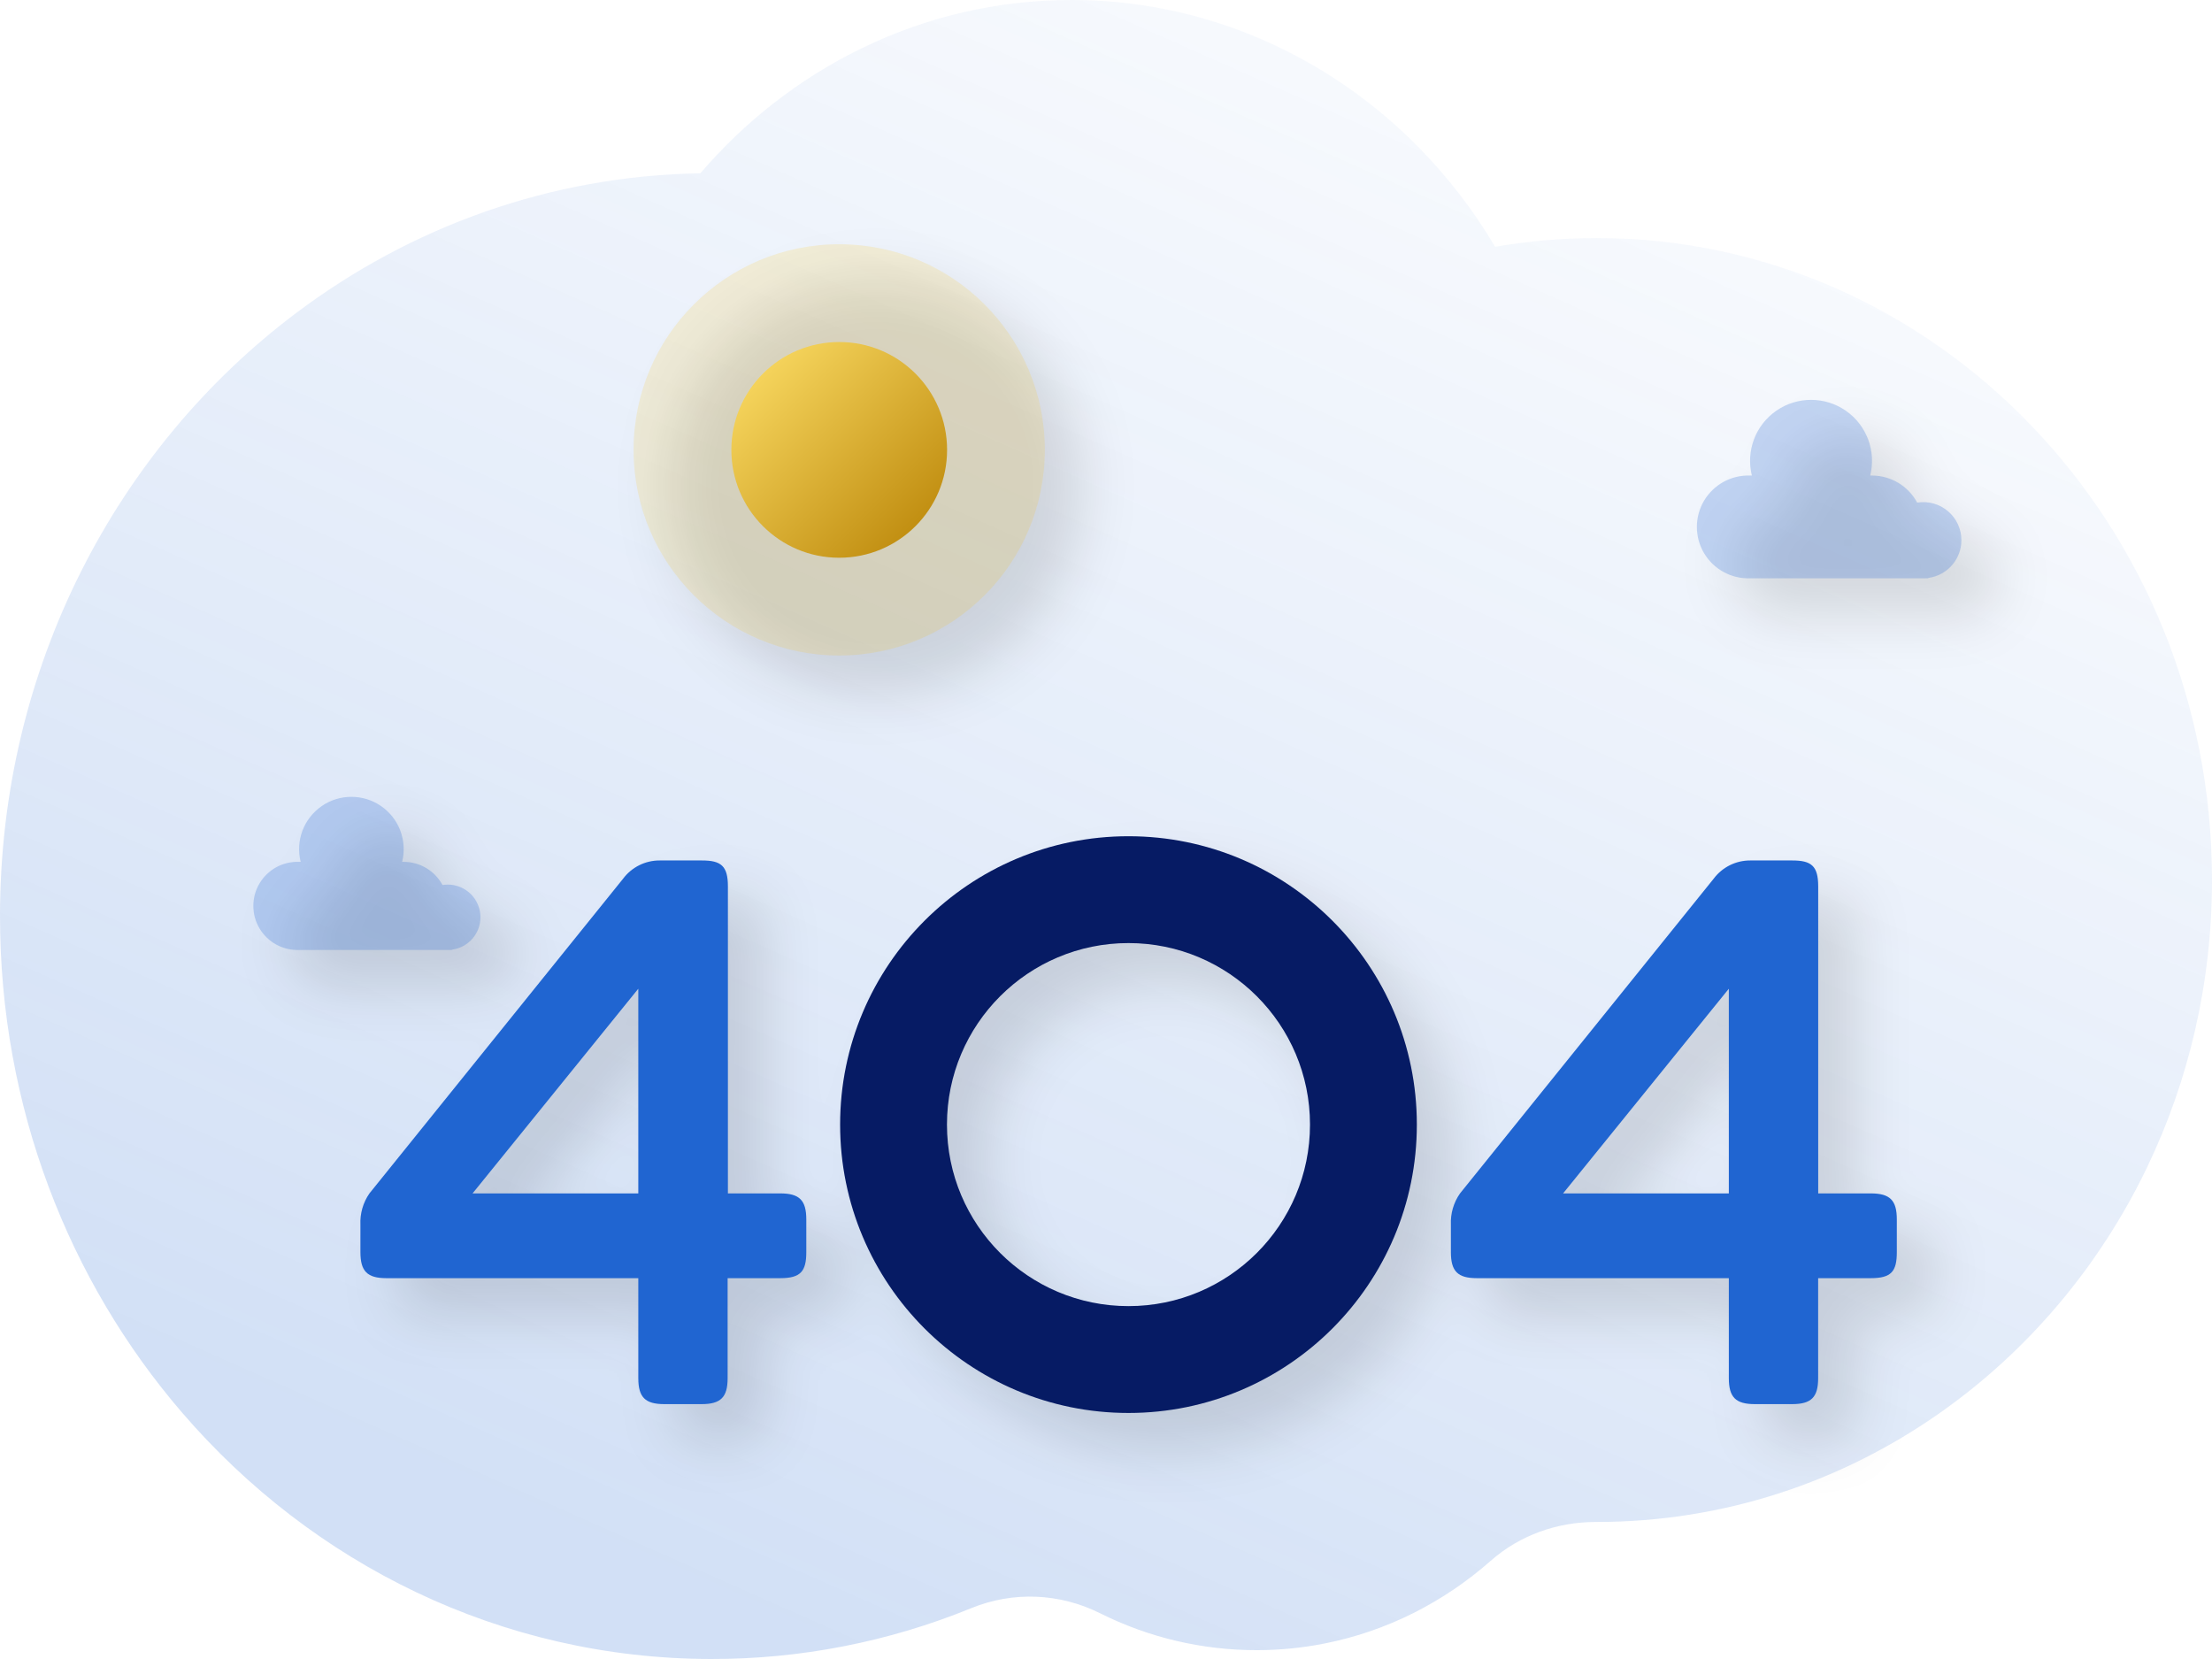
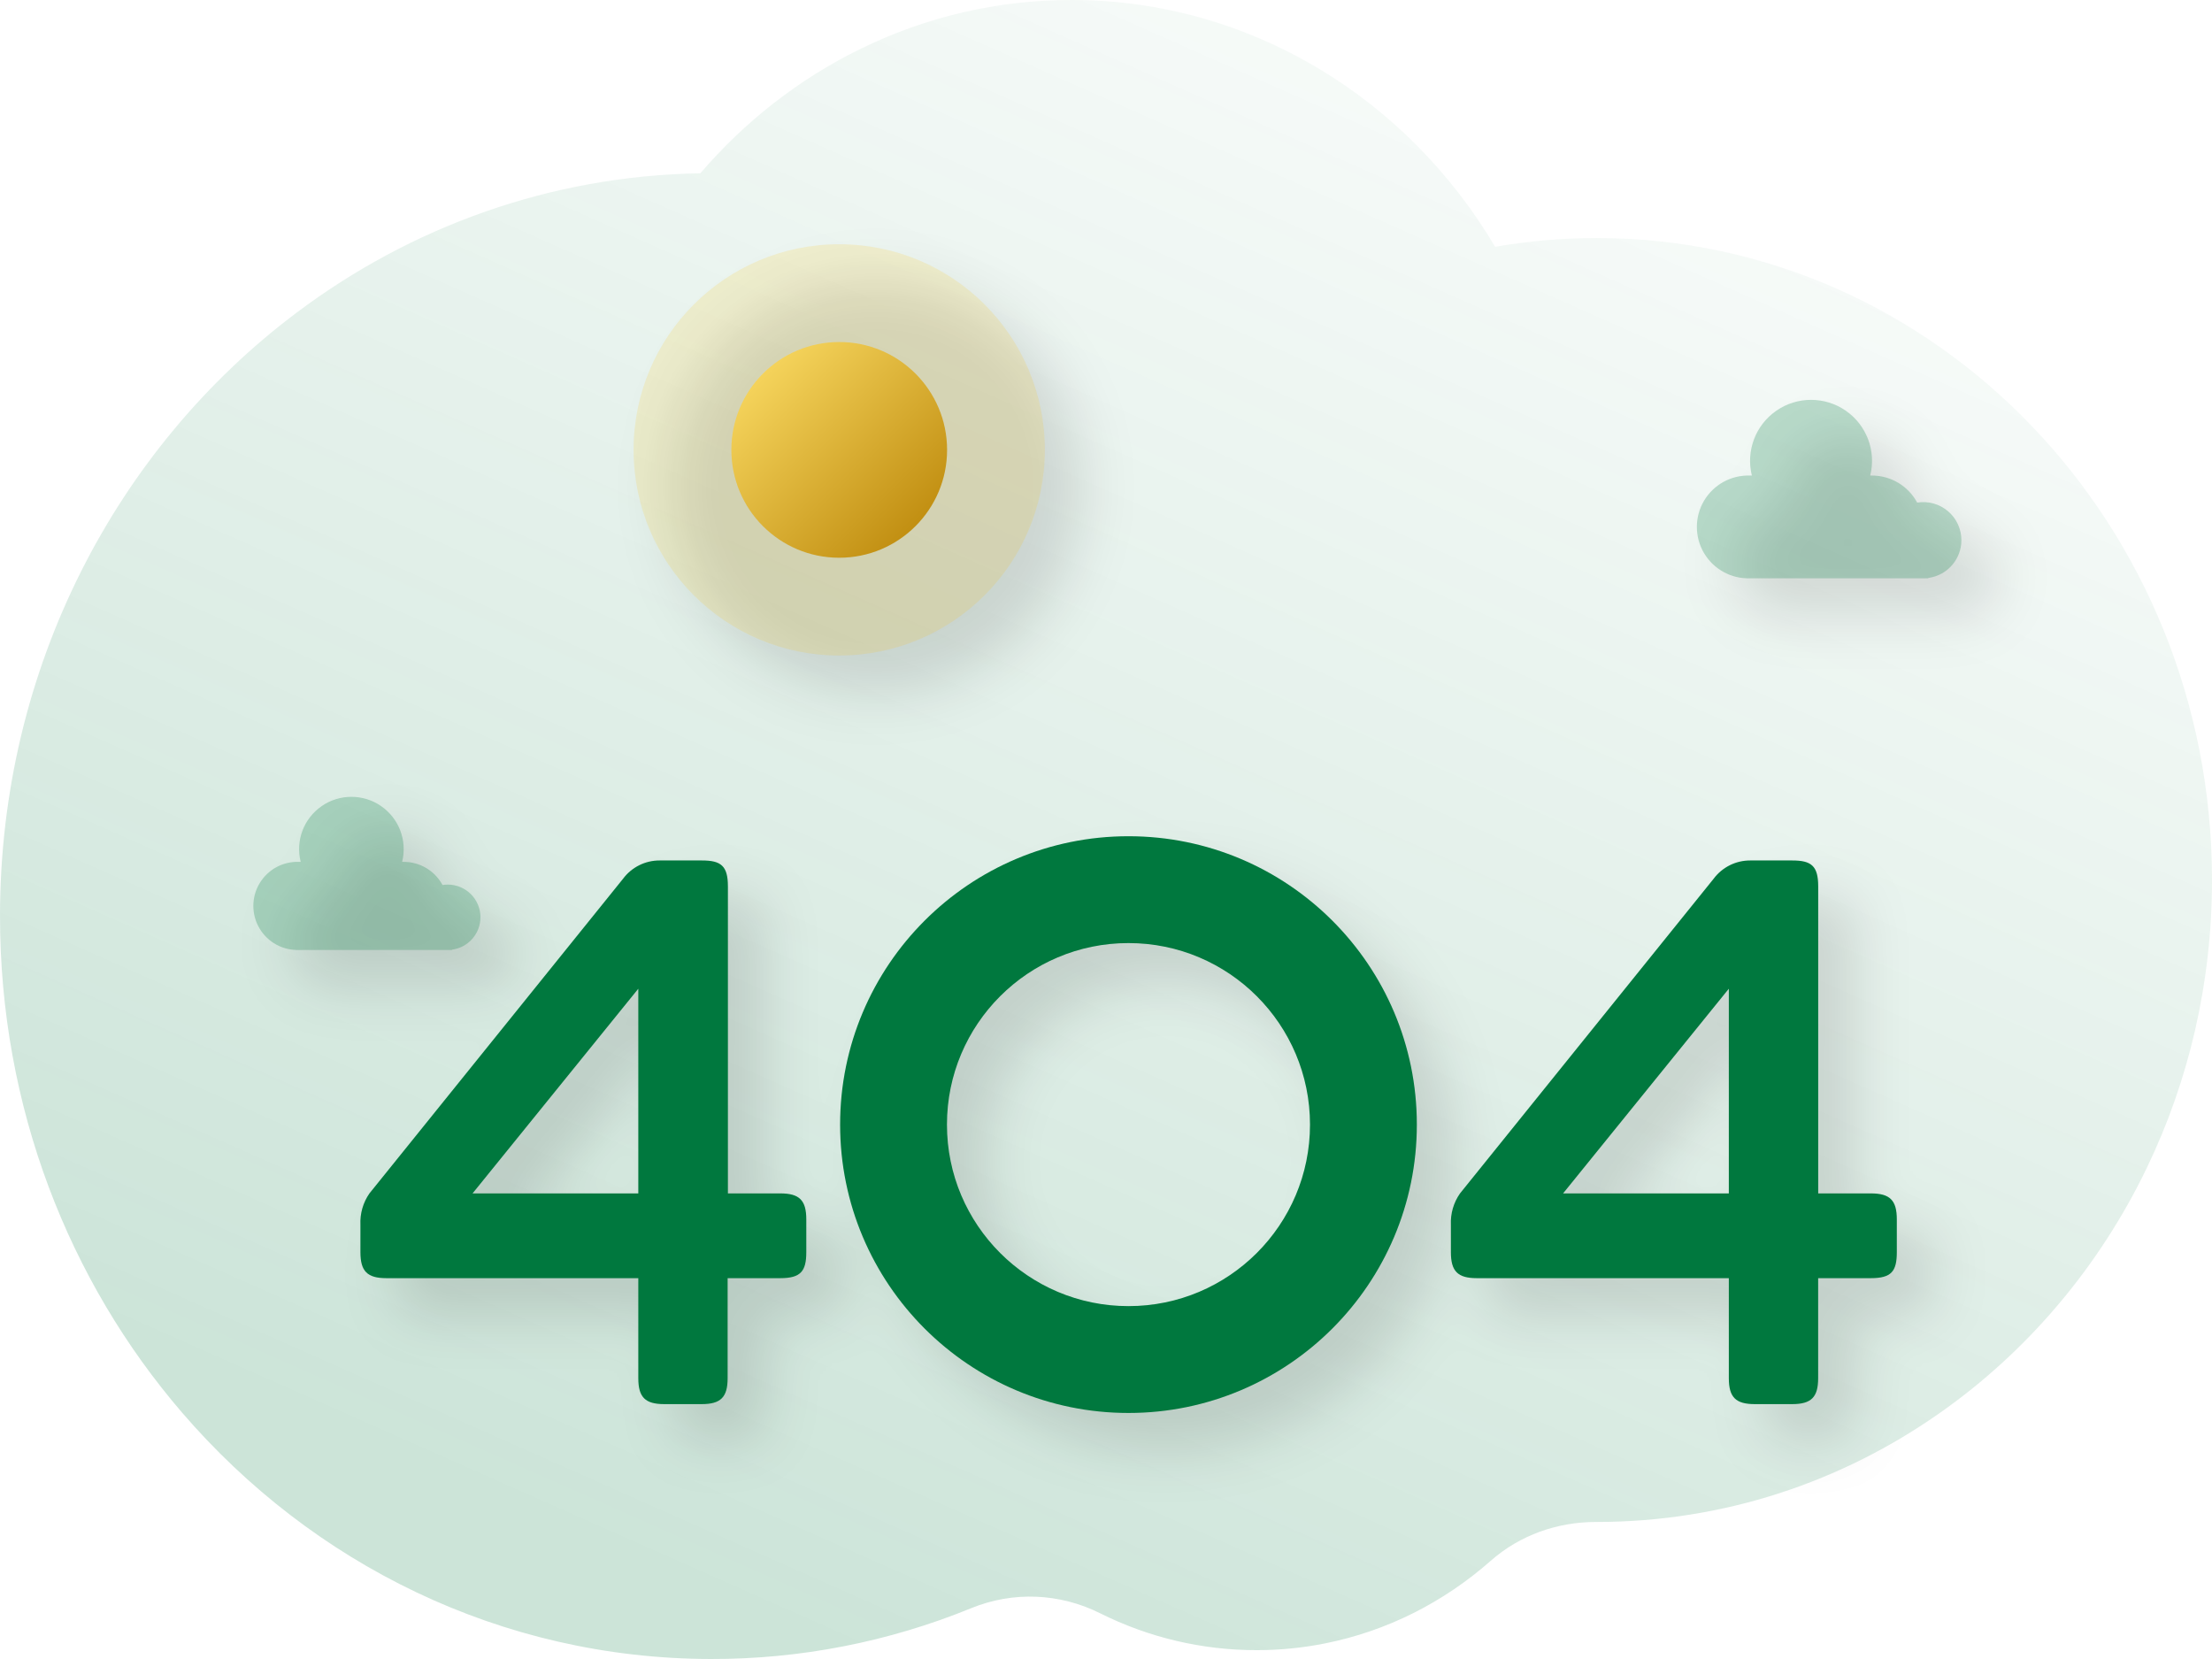
<svg xmlns="http://www.w3.org/2000/svg" width="480" height="360" fill="none">
  <path fill-rule="evenodd" clip-rule="evenodd" d="M0 198.781c0 41.457 14.945 79.235 39.539 107.785 28.214 32.765 69.128 53.365 114.734 53.434a148.458 148.458 0 0056.495-11.036c9.051-3.699 19.182-3.274 27.948 1.107a75.774 75.774 0 0033.957 8.011c5.023 0 9.942-.495 14.7-1.434 13.581-2.67 25.94-8.99 36.089-17.94 6.379-5.627 14.548-8.456 22.898-8.446h.142c27.589 0 53.215-8.732 74.492-23.696 19.021-13.36 34.554-31.696 44.904-53.225C474.92 234.581 480 213.388 480 190.958c0-76.931-59.774-139.305-133.498-139.305-7.516 0-14.88.663-22.063 1.899C305.418 21.42 271.355 0 232.498 0a103.647 103.647 0 00-45.879 10.661c-13.24 6.487-25.011 15.705-34.641 26.939-32.697.544-62.93 11.69-87.675 30.291C25.351 97.155 0 144.882 0 198.781z" fill="url(#prefix__paint0_linear)" opacity=".2" />
  <g filter="url(#prefix__filter0_d)">
    <circle opacity=".15" cx="182.109" cy="97.623" r="44.623" fill="#FFC107" />
    <circle cx="182.109" cy="97.623" r="23.406" fill="url(#prefix__paint1_linear)" />
-     <path fill-rule="evenodd" clip-rule="evenodd" d="M244.878 306.611c34.56 0 62.575-28.016 62.575-62.575 0-34.56-28.015-62.576-62.575-62.576-34.559 0-62.575 28.016-62.575 62.576 0 34.559 28.016 62.575 62.575 62.575zm0-23.186c21.754 0 39.389-17.635 39.389-39.389 0-21.755-17.635-39.39-39.389-39.39s-39.389 17.635-39.389 39.39c0 21.754 17.635 39.389 39.389 39.389z" fill="#061B64" />
-     <path fill-rule="evenodd" clip-rule="evenodd" d="M174.965 264.592c0-4.133-1.492-5.625-5.637-5.625h-11.373v-66.611c0-4.476-1.492-5.637-5.638-5.637h-9.172a9.866 9.866 0 00-7.948 3.974l-55.03 68.274a11.006 11.006 0 00-1.957 6.787v5.968c0 4.145 1.492 5.637 5.625 5.637h54.676v21.707c0 4.133 1.492 5.625 5.625 5.625h8.12c4.146 0 5.638-1.492 5.638-5.625v-21.707h11.434c4.414 0 5.637-1.492 5.637-5.637v-7.13zm-72.42-5.625l35.966-44.415v44.415h-35.966zM411.607 264.592c0-4.133-1.492-5.625-5.638-5.625h-11.422v-66.611c0-4.476-1.492-5.637-5.637-5.637h-9.111a9.87 9.87 0 00-7.949 3.974l-55.03 68.274a11.011 11.011 0 00-1.981 6.787v5.968c0 4.145 1.492 5.637 5.626 5.637h54.687v21.707c0 4.133 1.492 5.625 5.626 5.625h8.12c4.145 0 5.637-1.492 5.637-5.625v-21.707h11.434c4.476 0 5.638-1.492 5.638-5.637v-7.13zm-72.42-5.625l35.965-44.415v44.415h-35.965z" fill="#2065D1" />
-     <path opacity=".24" d="M425.621 117.222a8.267 8.267 0 00-9.599-8.157 11.129 11.129 0 00-9.784-5.87h-.403a13.23 13.23 0 00-20.365-14.078 13.23 13.23 0 00-5.316 14.078h-.403a11.153 11.153 0 100 22.293h38.68v-.073a8.279 8.279 0 007.19-8.193zM104.258 199.045a7.093 7.093 0 00-7.093-7.092c-.381.007-.761.039-1.138.097a9.552 9.552 0 00-8.425-5.026h-.343a11.348 11.348 0 10-22.012 0h-.342a9.564 9.564 0 100 19.114h33.177v-.061a7.107 7.107 0 006.176-7.032z" fill="#2065D1" />
+     <path fill-rule="evenodd" clip-rule="evenodd" d="M244.878 306.611c34.56 0 62.575-28.016 62.575-62.575 0-34.56-28.015-62.576-62.575-62.576-34.559 0-62.575 28.016-62.575 62.576 0 34.559 28.016 62.575 62.575 62.575zm0-23.186c21.754 0 39.389-17.635 39.389-39.389 0-21.755-17.635-39.39-39.389-39.39s-39.389 17.635-39.389 39.39c0 21.754 17.635 39.389 39.389 39.389z" fill="#00783E" />
+     <path fill-rule="evenodd" clip-rule="evenodd" d="M174.965 264.592c0-4.133-1.492-5.625-5.637-5.625h-11.373v-66.611c0-4.476-1.492-5.637-5.638-5.637h-9.172a9.866 9.866 0 00-7.948 3.974l-55.03 68.274a11.006 11.006 0 00-1.957 6.787v5.968c0 4.145 1.492 5.637 5.625 5.637h54.676v21.707c0 4.133 1.492 5.625 5.625 5.625h8.12c4.146 0 5.638-1.492 5.638-5.625v-21.707h11.434c4.414 0 5.637-1.492 5.637-5.637v-7.13zm-72.42-5.625l35.966-44.415v44.415h-35.966zM411.607 264.592c0-4.133-1.492-5.625-5.638-5.625h-11.422v-66.611c0-4.476-1.492-5.637-5.637-5.637h-9.111a9.87 9.87 0 00-7.949 3.974l-55.03 68.274a11.011 11.011 0 00-1.981 6.787v5.968c0 4.145 1.492 5.637 5.626 5.637h54.687v21.707c0 4.133 1.492 5.625 5.626 5.625h8.12c4.145 0 5.637-1.492 5.637-5.625v-21.707h11.434c4.476 0 5.638-1.492 5.638-5.637v-7.13zm-72.42-5.625l35.965-44.415v44.415h-35.965z" fill="#00783E" />
+     <path opacity=".24" d="M425.621 117.222a8.267 8.267 0 00-9.599-8.157 11.129 11.129 0 00-9.784-5.87h-.403a13.23 13.23 0 00-20.365-14.078 13.23 13.23 0 00-5.316 14.078h-.403a11.153 11.153 0 100 22.293h38.68v-.073a8.279 8.279 0 007.19-8.193zM104.258 199.045a7.093 7.093 0 00-7.093-7.092c-.381.007-.761.039-1.138.097a9.552 9.552 0 00-8.425-5.026h-.343a11.348 11.348 0 10-22.012 0h-.342a9.564 9.564 0 100 19.114h33.177v-.061a7.107 7.107 0 006.176-7.032z" fill="#00783E" />
  </g>
  <defs>
    <linearGradient id="prefix__paint0_linear" x1="328.81" y1="424.032" x2="505.393" y2="26.048" gradientUnits="userSpaceOnUse">
-       <stop stop-color="#2065D1" />
-       <stop offset="1" stop-color="#2065D1" stop-opacity=".01" />
+       <stop stop-color="#00783E" />
+       <stop offset="1" stop-color="#00783E" stop-opacity=".01" />
    </linearGradient>
    <linearGradient id="prefix__paint1_linear" x1="135.297" y1="97.623" x2="182.109" y2="144.436" gradientUnits="userSpaceOnUse">
      <stop stop-color="#FFE16A" />
      <stop offset="1" stop-color="#B78103" />
    </linearGradient>
    <filter id="prefix__filter0_d" x="51" y="49" width="394.621" height="277.611" filterUnits="userSpaceOnUse" color-interpolation-filters="sRGB">
      <feFlood flood-opacity="0" result="BackgroundImageFix" />
      <feColorMatrix in="SourceAlpha" values="0 0 0 0 0 0 0 0 0 0 0 0 0 0 0 0 0 0 127 0" />
      <feOffset dx="8" dy="8" />
      <feGaussianBlur stdDeviation="6" />
      <feColorMatrix values="0 0 0 0 0 0 0 0 0 0 0 0 0 0 0 0 0 0 0.12 0" />
      <feBlend in2="BackgroundImageFix" result="effect1_dropShadow" />
      <feBlend in="SourceGraphic" in2="effect1_dropShadow" result="shape" />
    </filter>
  </defs>
</svg>
